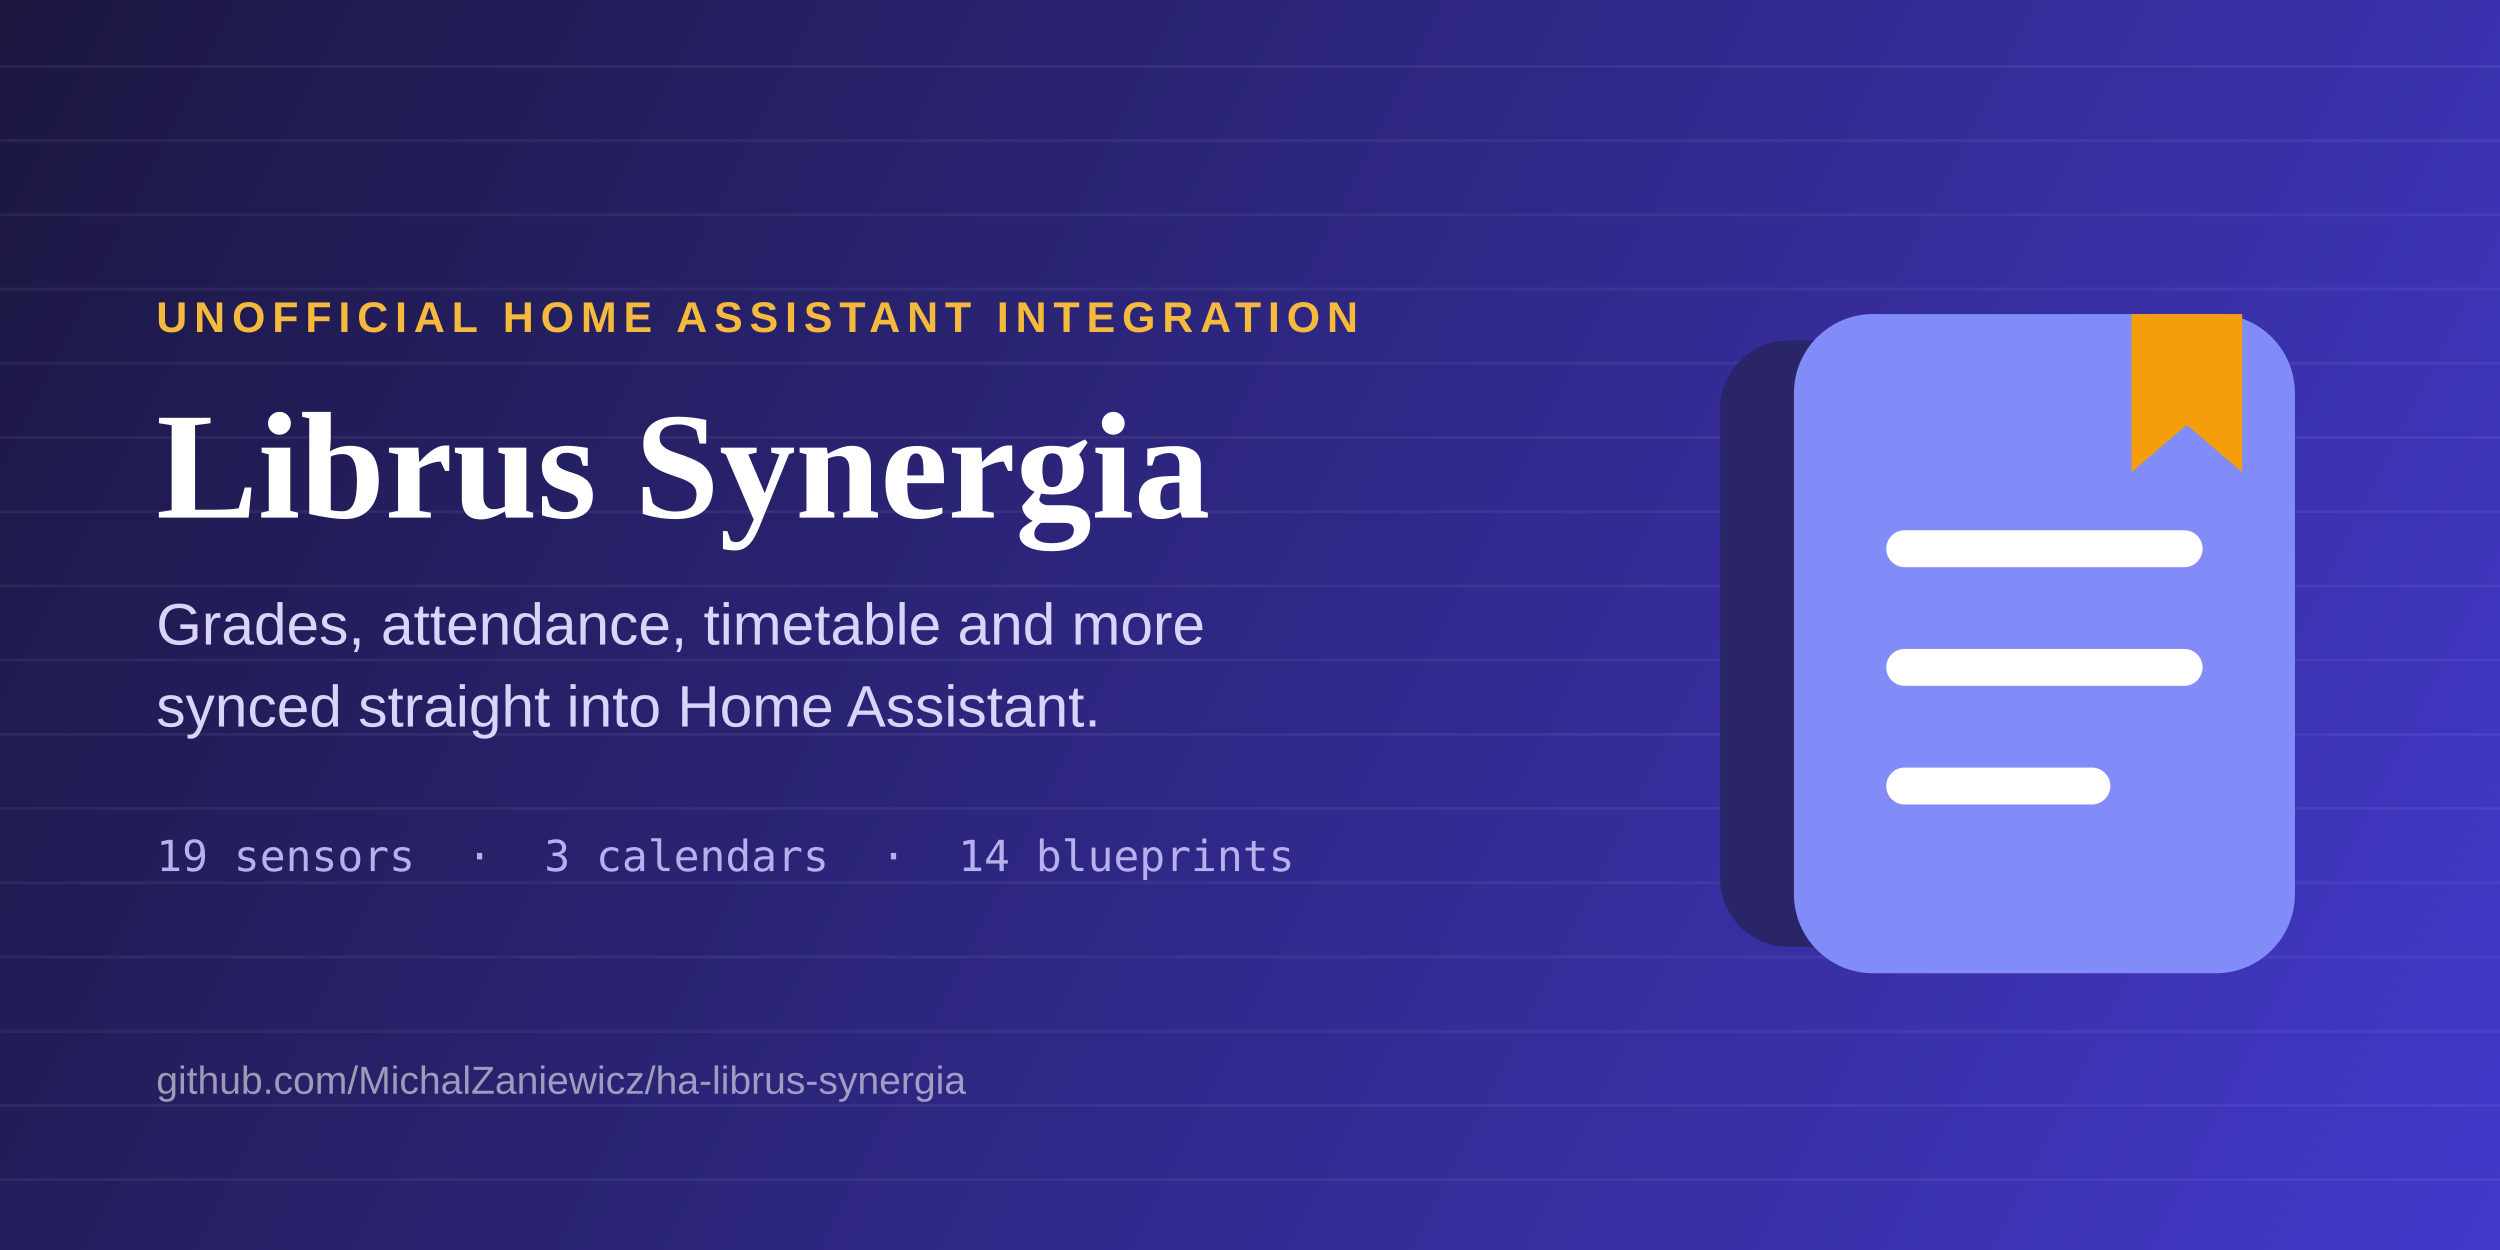
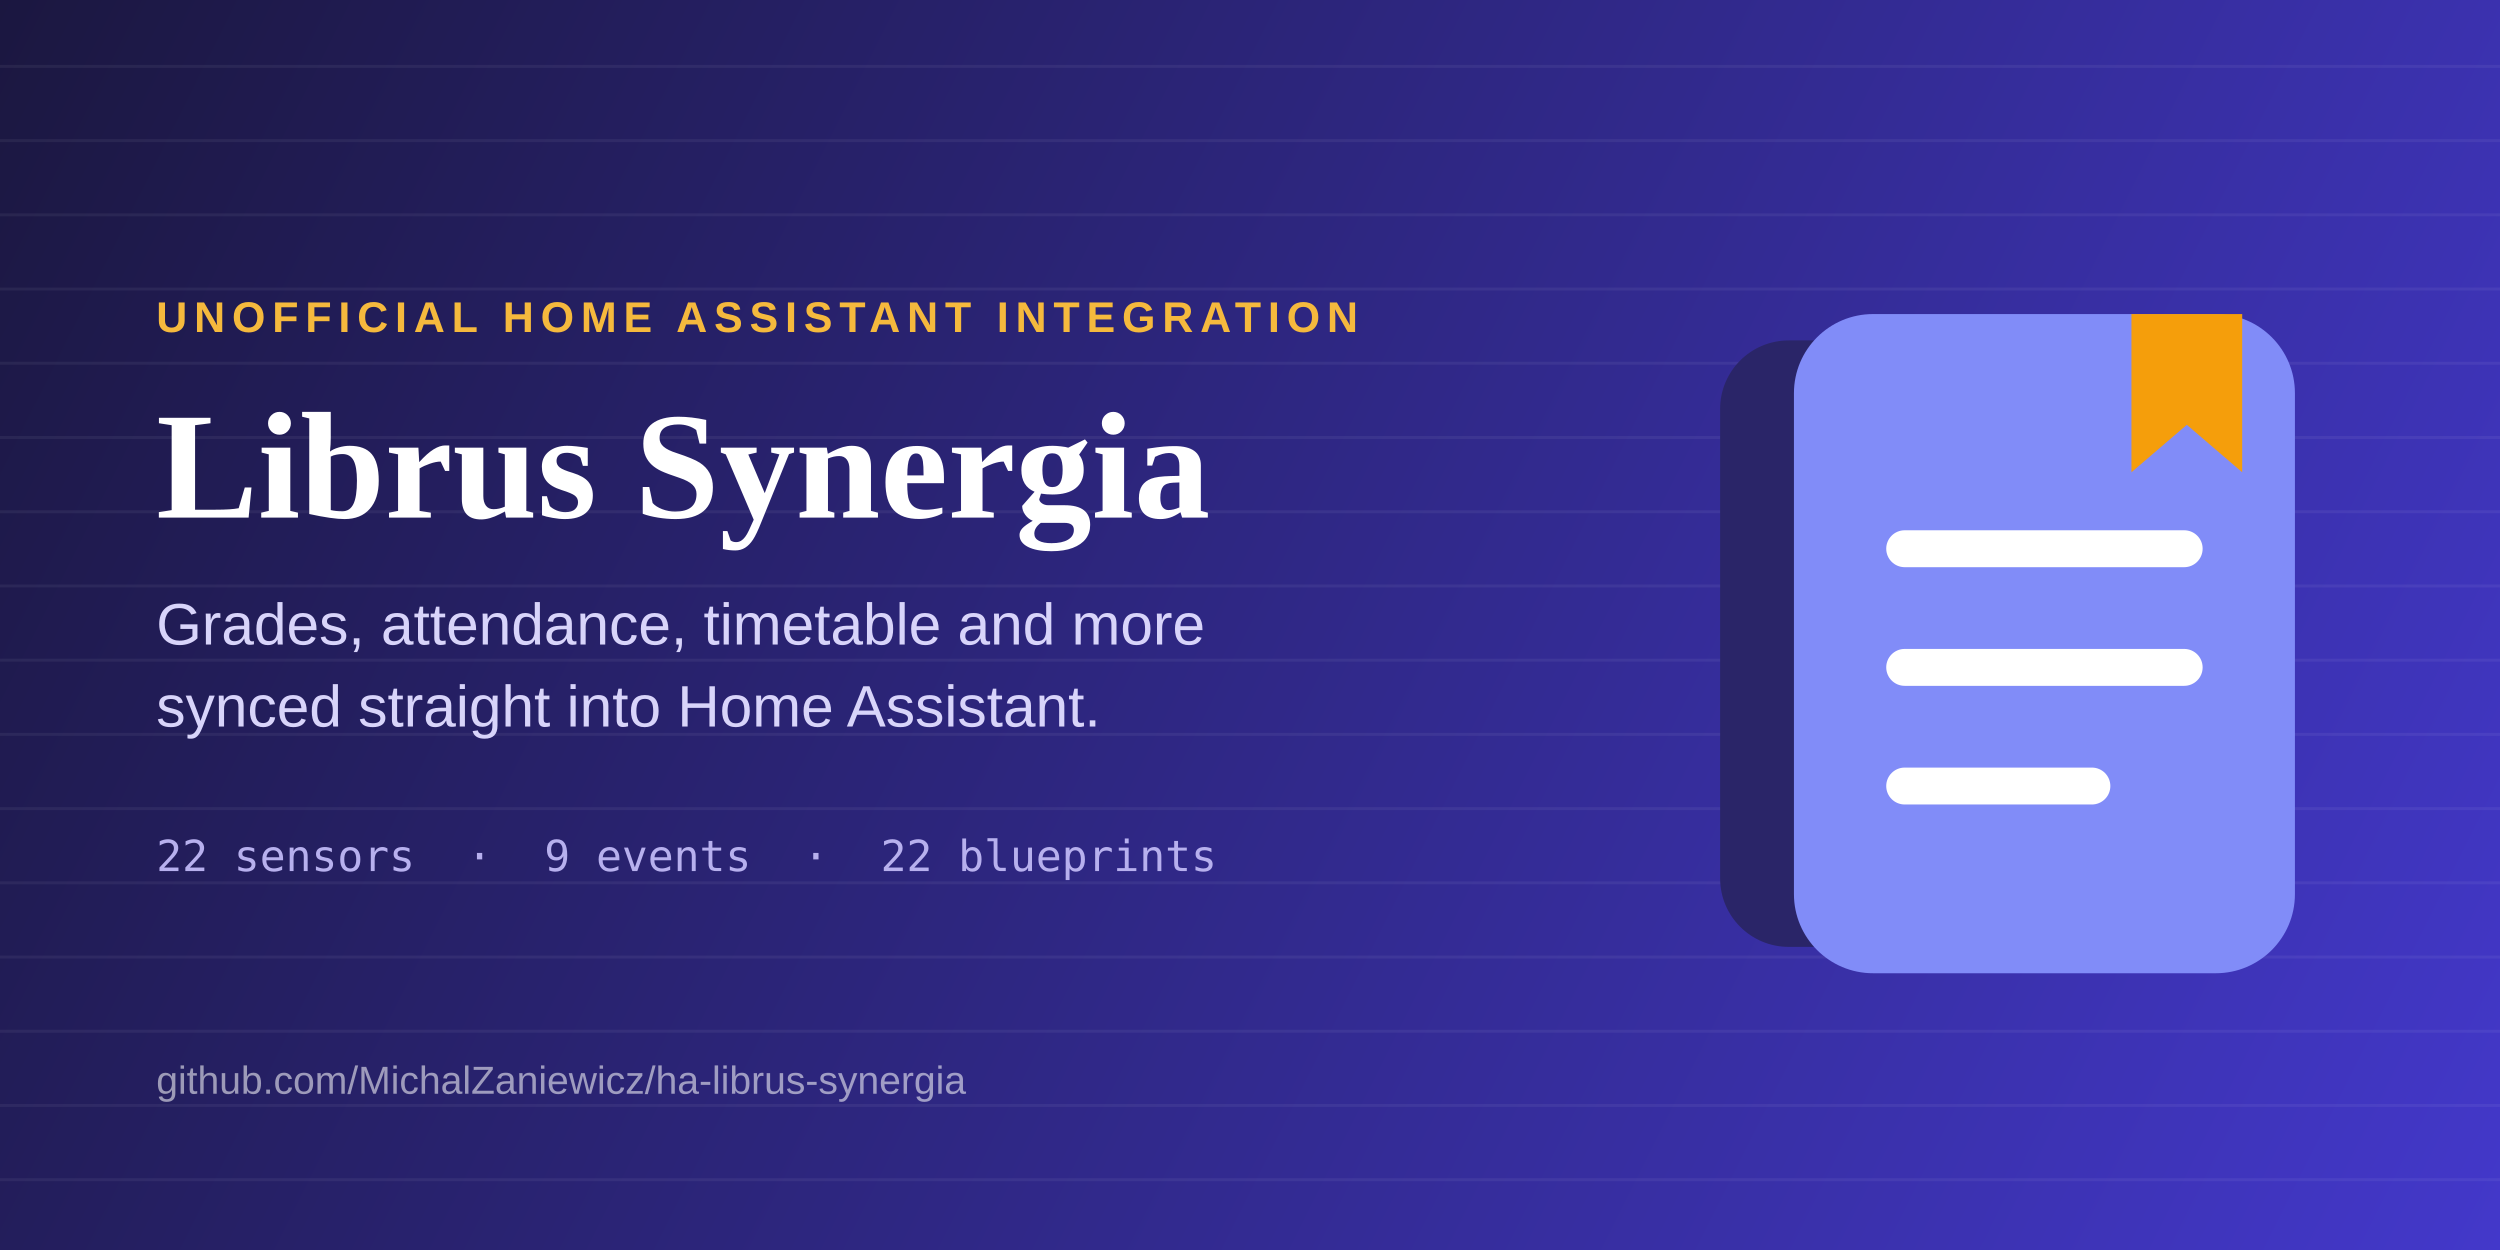
<svg xmlns="http://www.w3.org/2000/svg" viewBox="0 0 1280 640" width="1280" height="640">
  <defs>
    <linearGradient id="bg" x1="0" y1="0" x2="1280" y2="640" gradientUnits="userSpaceOnUse">
      <stop offset="0%" stop-color="#1B1740" />
      <stop offset="100%" stop-color="#4338CA" />
    </linearGradient>
  </defs>
  <rect width="1280" height="640" fill="url(#bg)" />
  <g stroke="#FFFFFF" stroke-opacity="0.055" stroke-width="1.5">
    <line x1="0" y1="34" x2="1280" y2="34" />
    <line x1="0" y1="72" x2="1280" y2="72" />
    <line x1="0" y1="110" x2="1280" y2="110" />
    <line x1="0" y1="148" x2="1280" y2="148" />
    <line x1="0" y1="186" x2="1280" y2="186" />
    <line x1="0" y1="224" x2="1280" y2="224" />
    <line x1="0" y1="262" x2="1280" y2="262" />
    <line x1="0" y1="300" x2="1280" y2="300" />
    <line x1="0" y1="338" x2="1280" y2="338" />
    <line x1="0" y1="376" x2="1280" y2="376" />
    <line x1="0" y1="414" x2="1280" y2="414" />
    <line x1="0" y1="452" x2="1280" y2="452" />
    <line x1="0" y1="490" x2="1280" y2="490" />
    <line x1="0" y1="528" x2="1280" y2="528" />
    <line x1="0" y1="566" x2="1280" y2="566" />
    <line x1="0" y1="604" x2="1280" y2="604" />
  </g>
  <text x="80" y="170" font-family="Arial, Helvetica, sans-serif" font-size="22" font-weight="700" letter-spacing="3.5" fill="#F5B93D">UNOFFICIAL HOME ASSISTANT INTEGRATION</text>
  <text x="80" y="265" font-family="Georgia, 'Times New Roman', serif" font-size="78" font-weight="700" fill="#FFFFFF">Librus Synergia</text>
  <text x="80" y="330" font-family="Arial, Helvetica, sans-serif" font-size="30" fill="#D8D4FA">Grades, attendance, timetable and more</text>
  <text x="80" y="372" font-family="Arial, Helvetica, sans-serif" font-size="30" fill="#D8D4FA">synced straight into Home Assistant.</text>
-   <text x="80" y="446" font-family="Consolas, Menlo, monospace" font-size="22" fill="#B7B0EE">19 sensors  ·  3 calendars  ·  14 blueprints</text>
+   <text x="80" y="446" font-family="Consolas, Menlo, monospace" font-size="22" fill="#B7B0EE">22 sensors  ·  9 events  ·  22 blueprints</text>
  <text x="80" y="560" font-family="Arial, Helvetica, sans-serif" font-size="20" fill="#FFFFFF" fill-opacity="0.55">github.com/MichalZaniewicz/ha-librus-synergia</text>
  <g transform="translate(905,150) scale(1.35)">
    <rect x="-18" y="18" width="150" height="230" rx="26" fill="#2A2568" />
    <rect x="10" y="8" width="190" height="250" rx="30" fill="#818CF8" />
    <rect x="45" y="90" width="120" height="14" rx="7" fill="#FFFFFF" />
    <rect x="45" y="135" width="120" height="14" rx="7" fill="#FFFFFF" />
    <rect x="45" y="180" width="85" height="14" rx="7" fill="#FFFFFF" />
    <path d="M138,8 h42 v60 l-21,-18 l-21,18 z" fill="#F59E0B" />
  </g>
</svg>
